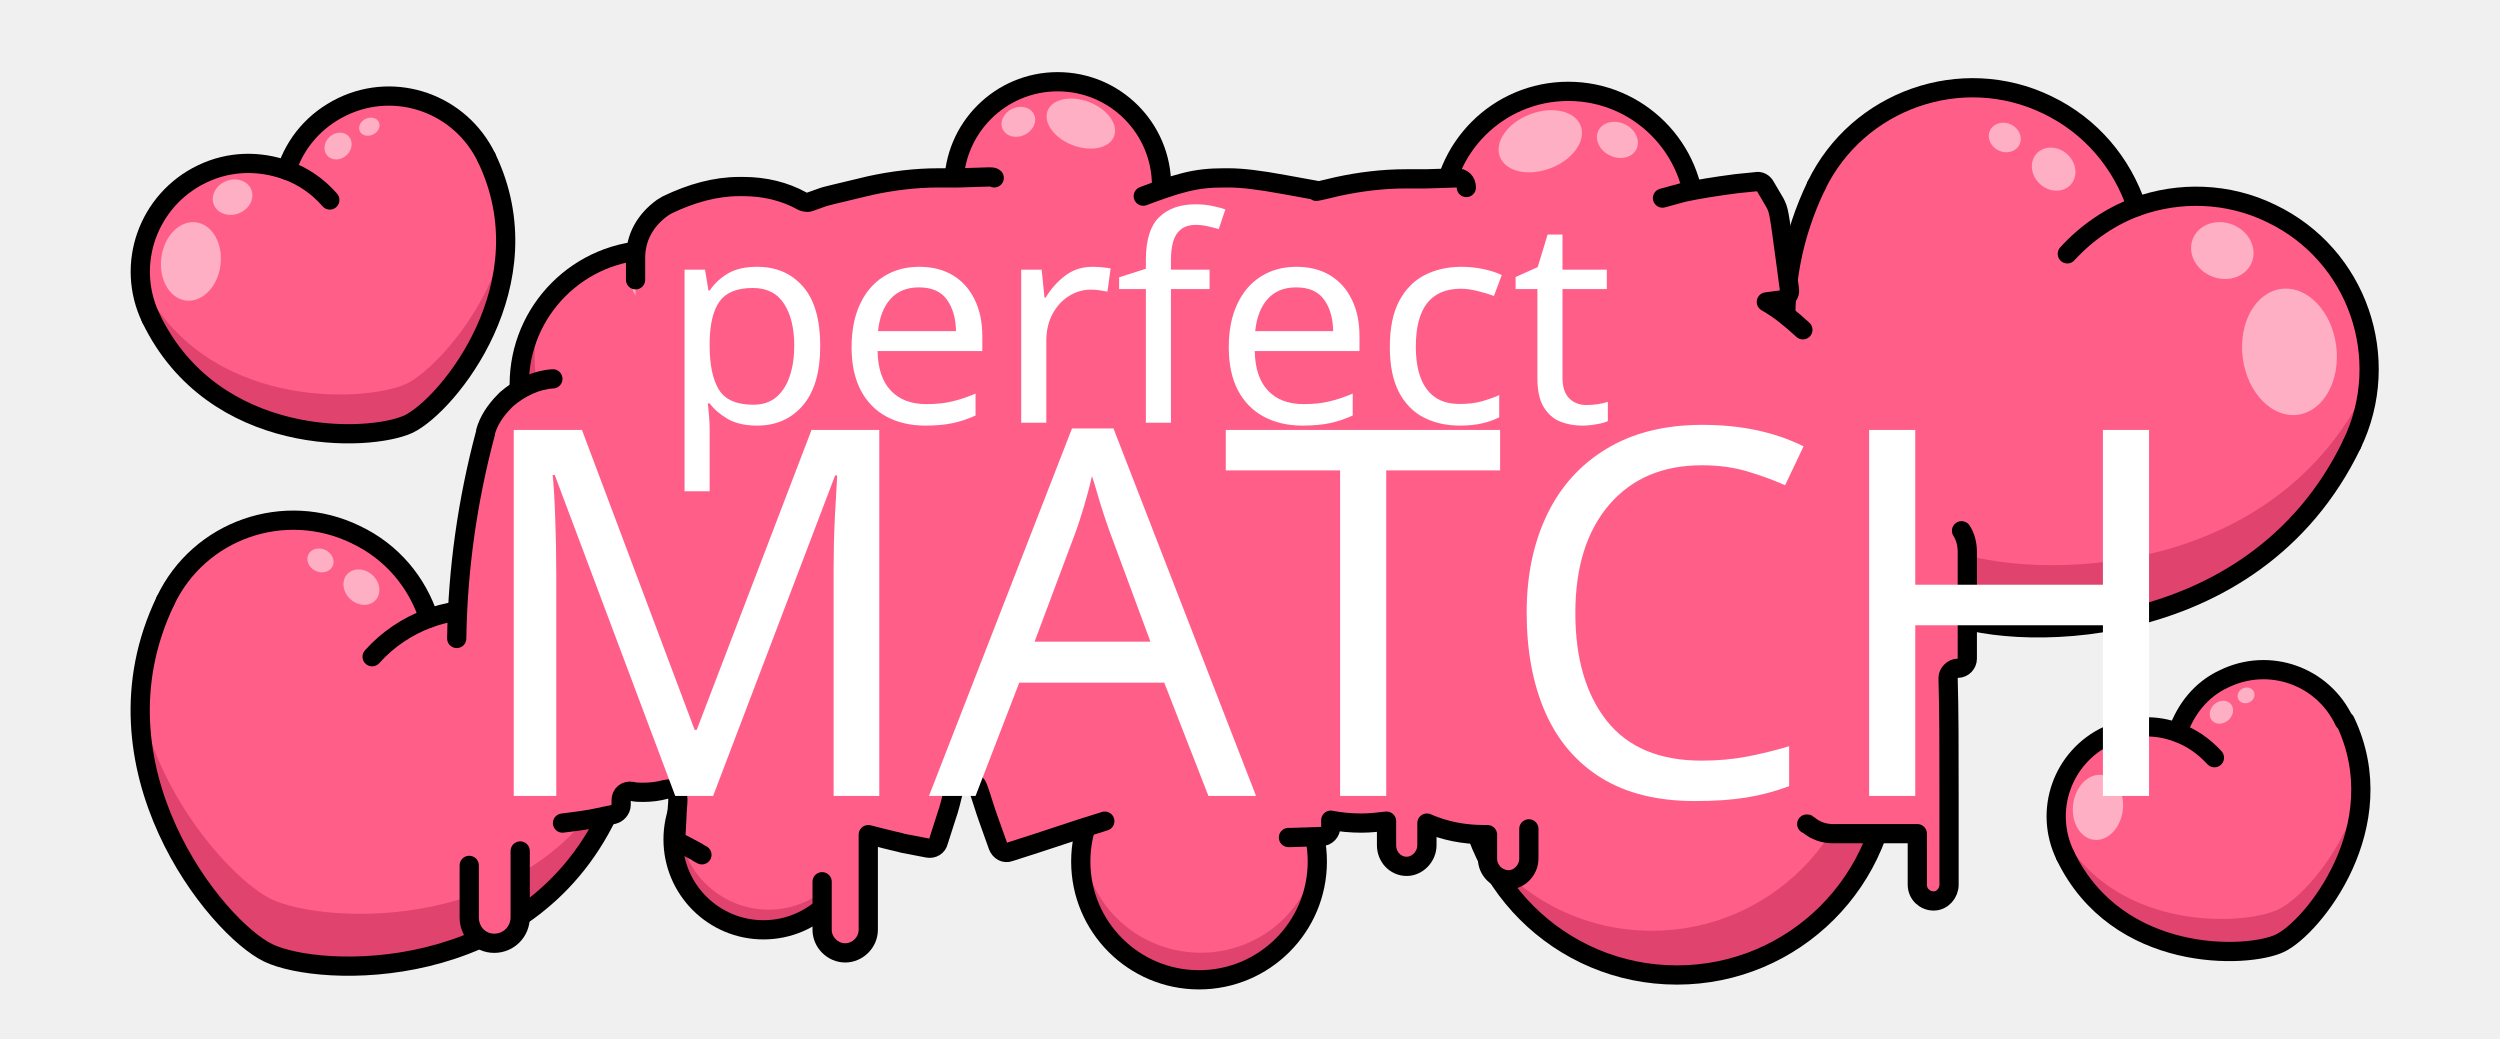
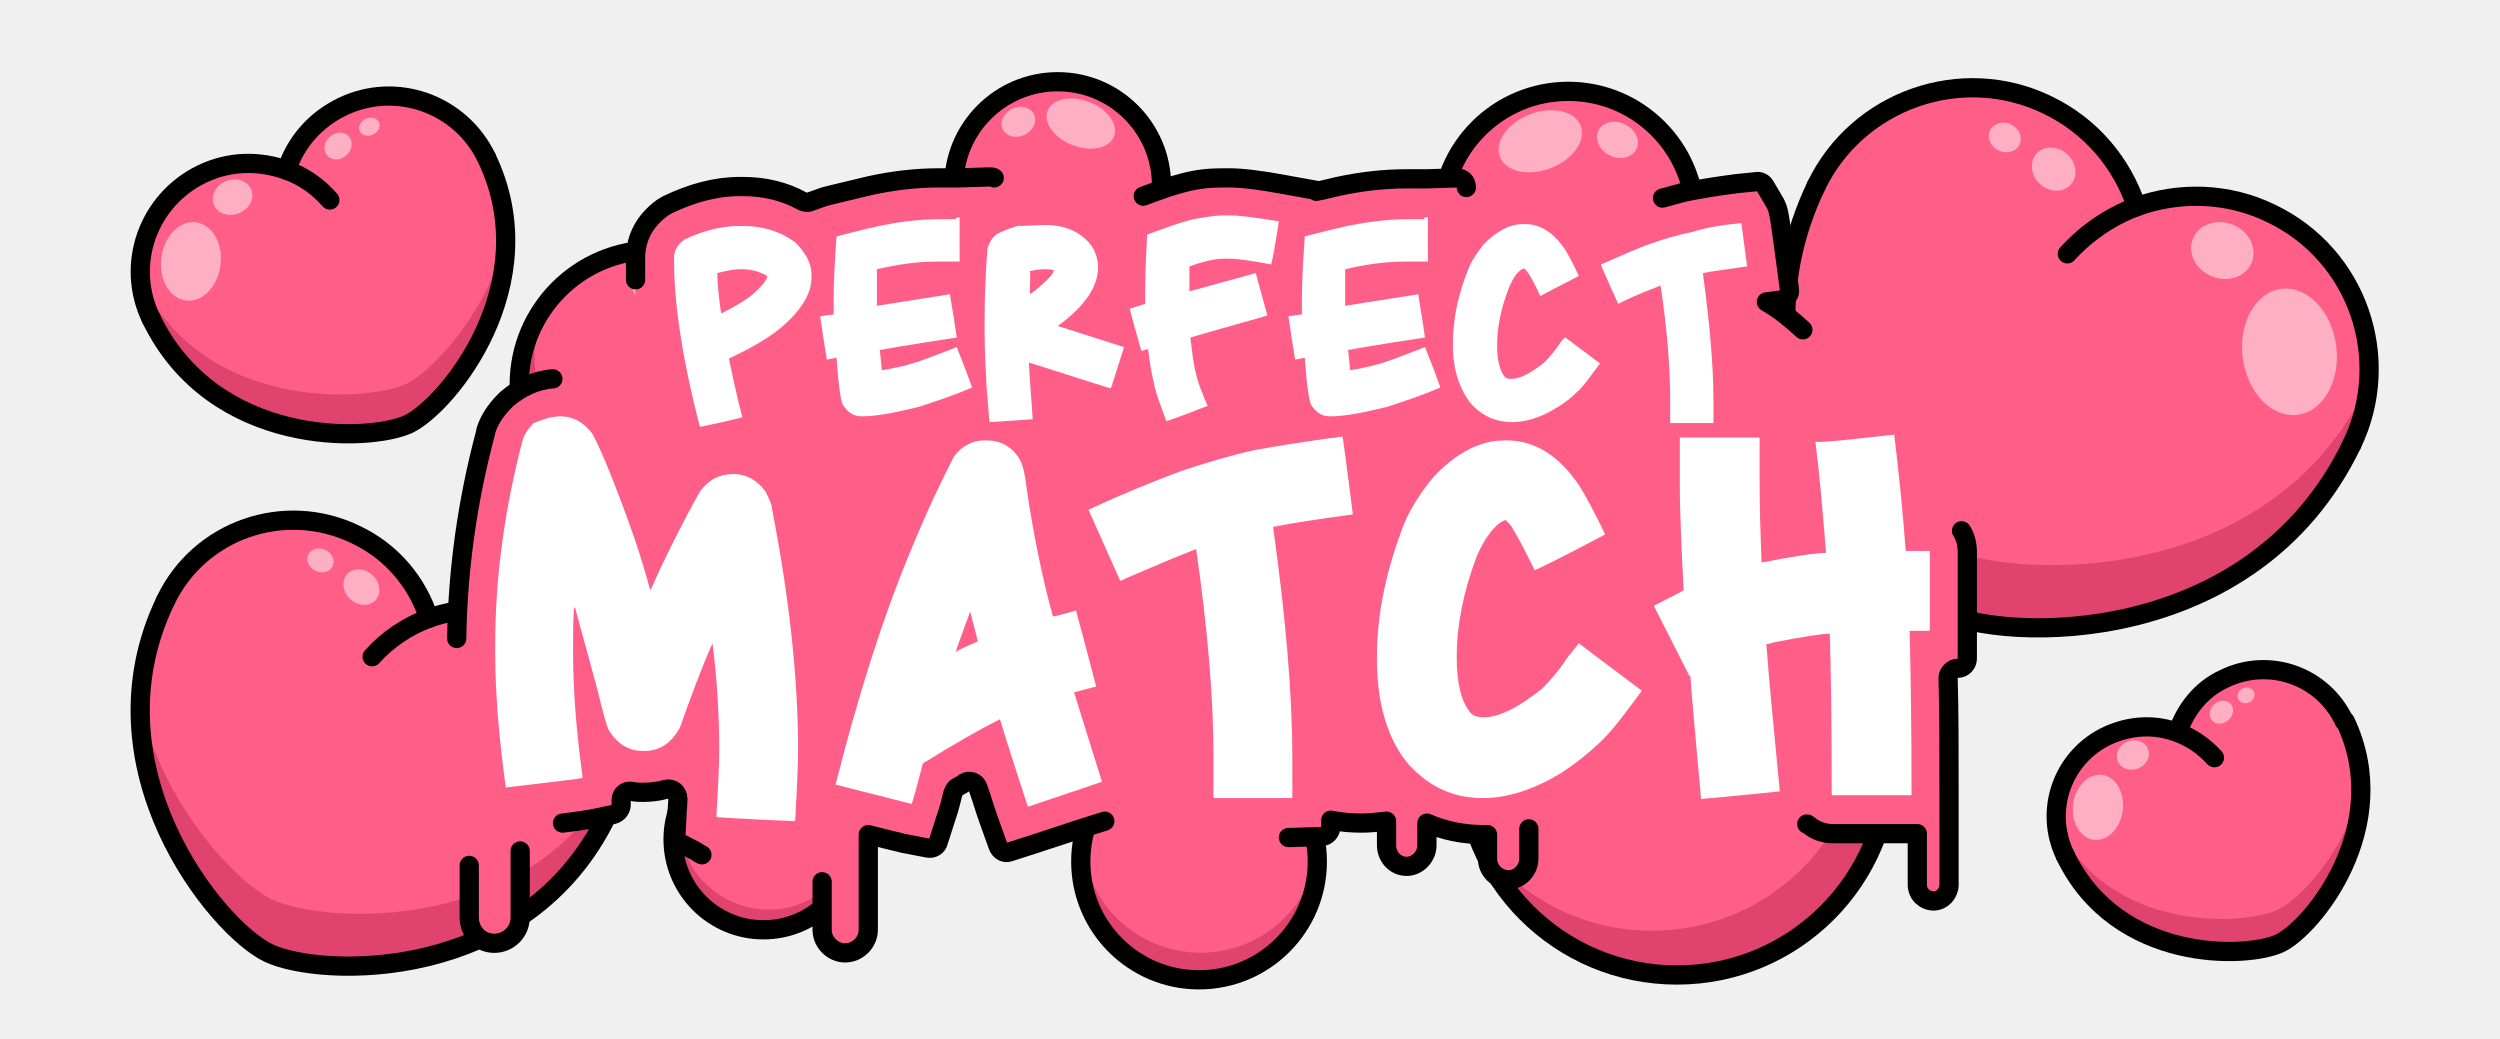
<svg xmlns="http://www.w3.org/2000/svg" version="1.1" x="0px" y="0px" viewBox="0 0 260 108" style="enable-background:new 0 0 260 108;" xml:space="preserve">
  <style type="text/css">
	.st0{fill:#E0446E;}
	.st1{fill:#FF5E89;}
	.st2{fill:none;stroke:#000000;stroke-width:2;stroke-miterlimit:10;}
	.st3{opacity:0.5;fill:#FFFFFF;}
	.st4{fill:none;stroke:#000000;stroke-width:2;stroke-linecap:round;stroke-linejoin:round;stroke-miterlimit:10;}
	.st5{fill:#FFFFFF;}
- 	.st6{font-family:'BabyPink';}
- 	.st7{font-size:53.313px;}
- 	.st8{font-size:29.695px;}
</style>
  <g id="Layer_1">
    <g id="Layer_2">
	</g>
    <g>
      <path class="st0" d="M54,40c0,7.7,6.3,14,14,14c5.9,0,10.9-3.6,12.9-8.7c0.7-1.6,1-3.4,1-5.3c0-7.7-6.3-14-14-14    c-4.7,0-8.8,2.3-11.3,5.8C55,34.1,54,36.9,54,40z" />
      <path class="st1" d="M55.6,37.1c0,7.7,6.3,14,14,14c4.7,0,8.8-2.3,11.3-5.8c0.7-1.6,1-3.4,1-5.3c0-7.7-6.3-14-14-14    c-4.7,0-8.8,2.3-11.3,5.8C56,33.4,55.6,35.2,55.6,37.1z" />
      <circle class="st2" cx="68" cy="40" r="14" />
      <ellipse transform="matrix(0.8002 -0.5998 0.5998 0.8002 -5.6705 51.9281)" class="st3" cx="75.1" cy="34.5" rx="3.2" ry="4.8" />
      <ellipse transform="matrix(0.1154 -0.9933 0.9933 0.1154 30.5693 93.8266)" class="st3" cx="68" cy="29.8" rx="1.9" ry="2.3" />
    </g>
    <g>
      <path class="st0" d="M70.4,89.7c1.3,5,6.4,8,11.4,6.7c3.8-1,6.4-4.2,6.9-7.9c0.2-1.2,0.1-2.4-0.2-3.6c-1.3-5-6.4-8-11.4-6.7    c-3,0.8-5.3,3-6.3,5.7C70,85.8,69.8,87.8,70.4,89.7z" />
      <path class="st1" d="M70.9,87.6c1.3,5,6.4,8,11.4,6.7c3-0.8,5.3-3,6.4-5.7c0.2-1.2,0.1-2.4-0.2-3.6c-1.3-5-6.4-8-11.4-6.7    c-3,0.8-5.3,3-6.3,5.7C70.5,85.2,70.6,86.4,70.9,87.6z" />
      <circle class="st2" cx="79.4" cy="87.3" r="9.4" />
      <ellipse transform="matrix(0.6203 -0.7843 0.7843 0.6203 -33.1952 96.5124)" class="st3" cx="83.1" cy="82.5" rx="2.1" ry="3.2" />
      <ellipse transform="matrix(0.9898 -0.1423 0.1423 0.9898 -10.6961 11.8751)" class="st3" cx="77.7" cy="80.7" rx="1.6" ry="1.3" />
    </g>
    <g>
      <path class="st0" d="M196.4,79.3c0,12.2-9.9,22.1-22.1,22.1c-9.2,0-17.2-5.7-20.4-13.8c-1-2.6-1.6-5.4-1.6-8.3    c0-12.2,9.9-22.1,22.1-22.1c7.4,0,13.9,3.6,17.9,9.2C194.9,70,196.4,74.5,196.4,79.3z" />
      <path class="st1" d="M193.9,74.7c0,12.2-9.9,22.1-22.1,22.1c-7.4,0-13.9-3.6-17.9-9.2c-1-2.6-1.6-5.4-1.6-8.3    c0-12.2,9.9-22.1,22.1-22.1c7.4,0,13.9,3.6,17.9,9.2C193.3,69,193.9,71.8,193.9,74.7z" />
      <circle class="st2" cx="174.4" cy="79.3" r="22.1" />
      <ellipse transform="matrix(0.5998 -0.8002 0.8002 0.5998 8.808 158.7717)" class="st3" cx="163.1" cy="70.6" rx="7.5" ry="5" />
      <ellipse transform="matrix(0.9933 -0.1154 0.1154 0.9933 -6.1179 20.54)" class="st3" cx="174.4" cy="63.1" rx="3.7" ry="3" />
    </g>
    <g>
      <path class="st0" d="M135.2,96.2c-3.6,5.8-11.2,7.5-17,3.9c-4.4-2.7-6.4-7.8-5.6-12.6c0.3-1.5,0.8-3,1.7-4.4    c3.6-5.8,11.2-7.5,17-3.9c3.5,2.2,5.5,5.8,5.7,9.7C137.2,91.3,136.6,93.9,135.2,96.2z" />
      <path class="st1" d="M135.3,93.3c-3.6,5.8-11.2,7.5-17,3.9c-3.5-2.2-5.5-5.8-5.7-9.7c0.3-1.5,0.8-3,1.7-4.4    c3.6-5.8,11.2-7.5,17-3.9c3.5,2.2,5.5,5.8,5.7,9.7C136.8,90.4,136.2,91.9,135.3,93.3z" />
      <circle class="st2" cx="124.7" cy="89.6" r="12.3" />
      <ellipse transform="matrix(0.9334 -0.3588 0.3588 0.9334 -21.3629 49.2454)" class="st3" cx="122" cy="82.2" rx="4.2" ry="2.8" />
      <ellipse transform="matrix(0.4305 -0.9026 0.9026 0.4305 -0.2365 163.622)" class="st3" cx="129.5" cy="82" rx="1.7" ry="2" />
    </g>
    <g>
      <path class="st0" d="M174.3,29.7c-3.9,6.2-12,8-18.1,4.1c-4.7-2.9-6.9-8.3-6-13.4c0.3-1.6,0.9-3.2,1.8-4.7c3.9-6.2,12-8,18.1-4.1    c3.7,2.3,5.9,6.2,6.1,10.3C176.4,24.5,175.8,27.3,174.3,29.7z" />
      <path class="st1" d="M174.4,26.6c-3.9,6.2-12,8-18.1,4.1c-3.7-2.3-5.9-6.3-6.1-10.3c0.3-1.6,0.9-3.2,1.8-4.7    c3.9-6.2,12-8,18.1-4.1c3.7,2.3,5.9,6.2,6.1,10.3C176,23.5,175.4,25.1,174.4,26.6z" />
      <circle class="st2" cx="163.1" cy="22.7" r="13.2" />
      <ellipse transform="matrix(0.9334 -0.3588 0.3588 0.9334 5.385 58.4513)" class="st3" cx="160.2" cy="14.7" rx="4.5" ry="3" />
      <ellipse transform="matrix(0.4305 -0.9026 0.9026 0.4305 82.7122 160.125)" class="st3" cx="168.2" cy="14.5" rx="1.8" ry="2.2" />
    </g>
    <g>
      <path class="st0" d="M100.9,25.1c3.2,5,9.8,6.6,14.8,3.4c3.8-2.4,5.6-6.8,4.9-11c-0.2-1.3-0.7-2.6-1.5-3.8    c-3.2-5-9.8-6.5-14.8-3.4c-3,1.9-4.8,5.1-5,8.4C99.2,20.8,99.7,23.1,100.9,25.1z" />
      <path class="st1" d="M100.8,22.5c3.2,5,9.8,6.5,14.8,3.4c3.1-1.9,4.8-5.1,5-8.4c-0.2-1.3-0.7-2.6-1.5-3.8c-3.2-5-9.8-6.5-14.8-3.4    c-3,1.9-4.8,5.1-5,8.4C99.5,20,100,21.3,100.8,22.5z" />
      <circle class="st2" cx="110" cy="19.3" r="10.8" />
      <ellipse transform="matrix(0.3588 -0.9334 0.9334 0.3588 60.1282 113.1743)" class="st3" cx="112.4" cy="12.8" rx="2.4" ry="3.7" />
      <ellipse transform="matrix(0.9026 -0.4305 0.4305 0.9026 4.858 46.7977)" class="st3" cx="105.9" cy="12.7" rx="1.8" ry="1.5" />
    </g>
    <g>
      <path class="st0" d="M244.6,46.2c-10.3,21.4-36.2,20.6-42.7,17.4c-5.1-2.5-16.5-15.6-16.1-31.3c0.1-4.2,1-8.6,3.2-13    c4.3-8.9,15.1-12.7,24-8.4c4.6,2.2,7.8,6.1,9.3,10.6c4.4-1.6,9.5-1.5,14,0.7c6.9,3.3,10.7,10.4,10.1,17.6    C246.2,41.9,245.6,44.1,244.6,46.2z" />
      <path class="st1" d="M246.2,40.1c-10.3,21.4-37.2,20.1-44,16.8c-4.5-2.2-13.8-12.1-16.5-24.6c0.1-4.2,1-8.6,3.2-13    c4.3-8.9,15.1-12.7,24-8.4c4.6,2.2,7.8,6.1,9.3,10.6c4.4-1.6,9.5-1.5,14,0.7c6.9,3.3,10.7,10.4,10.1,17.6    C246.3,39.9,246.2,40,246.2,40.1z" />
      <ellipse transform="matrix(0.9917 -0.1289 0.1289 0.9917 -2.7376 30.9857)" class="st3" cx="238.1" cy="36.6" rx="4.9" ry="6.6" />
      <ellipse transform="matrix(0.3704 -0.9289 0.9289 0.3704 121.277 231.0599)" class="st3" cx="231.1" cy="26.1" rx="2.9" ry="3.3" />
      <ellipse transform="matrix(0.6733 -0.7394 0.7394 0.6733 56.7487 163.6779)" class="st3" cx="213.6" cy="17.6" rx="2.1" ry="2.4" />
      <ellipse transform="matrix(0.4342 -0.9008 0.9008 0.4342 105.0849 195.9049)" class="st3" cx="208.5" cy="14.3" rx="1.5" ry="1.7" />
      <path class="st4" d="M188.9,19.3c4.3-8.9,15.1-12.7,24-8.4c4.6,2.2,7.8,6.1,9.3,10.6" />
      <path class="st4" d="M215,26.4c2-2.2,4.5-3.9,7.2-4.9c4.4-1.6,9.5-1.5,14,0.7c9,4.3,12.7,15.1,8.4,24" />
      <path class="st4" d="M244.6,46.2c-10.3,21.4-36.2,20.6-42.7,17.4c-6.5-3.1-23.1-23.3-13-44.3" />
    </g>
    <g>
      <path class="st0" d="M214.8,89c5.4,11.2,18.9,10.7,22.3,9.1c2.7-1.3,8.6-8.1,8.4-16.4c0-2.2-0.5-4.5-1.7-6.8    c-2.3-4.7-7.9-6.6-12.5-4.4c-2.4,1.2-4.1,3.2-4.8,5.5c-2.3-0.9-4.9-0.8-7.3,0.3c-3.6,1.7-5.6,5.5-5.3,9.2    C214,86.8,214.2,87.9,214.8,89z" />
      <path class="st1" d="M213.9,85.8c5.4,11.2,19.4,10.5,23,8.8c2.4-1.1,7.2-6.3,8.6-12.9c0-2.2-0.5-4.5-1.7-6.8    c-2.3-4.7-7.9-6.6-12.5-4.4c-2.4,1.2-4.1,3.2-4.8,5.5c-2.3-0.9-4.9-0.8-7.3,0.3c-3.6,1.7-5.6,5.5-5.3,9.2    C213.9,85.7,213.9,85.7,213.9,85.8z" />
      <ellipse transform="matrix(0.1289 -0.9917 0.9917 0.1289 106.7593 289.5277)" class="st3" cx="218.2" cy="84" rx="3.4" ry="2.6" />
      <ellipse transform="matrix(0.9289 -0.3704 0.3704 0.9289 -13.2863 87.7569)" class="st3" cx="221.8" cy="78.5" rx="1.7" ry="1.5" />
      <ellipse transform="matrix(0.7394 -0.6733 0.6733 0.7394 10.3324 174.8129)" class="st3" cx="231" cy="74.1" rx="1.3" ry="1.1" />
      <ellipse transform="matrix(0.9008 -0.4342 0.4342 0.9008 -8.2288 108.621)" class="st3" cx="233.6" cy="72.3" rx="0.9" ry="0.8" />
      <path class="st4" d="M226.5,76.1c0.8-2.3,2.4-4.4,4.8-5.5c4.7-2.3,10.3-0.3,12.5,4.4" />
      <path class="st4" d="M214.8,89c-2.3-4.7-0.3-10.3,4.4-12.5c2.4-1.1,5-1.2,7.3-0.3c1.4,0.5,2.7,1.4,3.8,2.6" />
      <path class="st4" d="M214.8,89c5.4,11.2,18.9,10.7,22.3,9.1s12-12.2,6.8-23.1" />
    </g>
    <g>
      <path class="st0" d="M63.2,84.7c-8.5,17.7-29.9,17-35.3,14.4c-4.2-2-13.6-12.9-13.3-25.8c0.1-3.5,0.9-7.1,2.6-10.7    C20.7,55.1,29.6,52,37,55.6c3.8,1.8,6.4,5,7.6,8.7c3.6-1.3,7.8-1.3,11.6,0.5c5.7,2.7,8.8,8.6,8.4,14.5C64.4,81.2,64,83,63.2,84.7z    " />
      <path class="st1" d="M64.5,79.6c-8.5,17.7-30.7,16.6-36.3,13.9c-3.7-1.8-11.4-10-13.6-20.3c0.1-3.5,0.9-7.1,2.6-10.7    C20.7,55.1,29.6,52,37,55.6c3.8,1.8,6.4,5,7.6,8.7c3.6-1.3,7.8-1.3,11.6,0.5c5.7,2.7,8.8,8.6,8.4,14.5    C64.6,79.5,64.5,79.6,64.5,79.6z" />
      <ellipse transform="matrix(0.9917 -0.1289 0.1289 0.9917 -9.4152 8.086)" class="st3" cx="57.8" cy="76.8" rx="4" ry="5.4" />
      <ellipse transform="matrix(0.3704 -0.9289 0.9289 0.3704 -30.4797 91.1562)" class="st3" cx="52" cy="68.1" rx="2.4" ry="2.7" />
      <ellipse transform="matrix(0.6733 -0.7394 0.7394 0.6733 -32.9055 47.7255)" class="st3" cx="37.6" cy="61.1" rx="1.7" ry="2" />
      <ellipse transform="matrix(0.4342 -0.9008 0.9008 0.4342 -33.6914 63.0563)" class="st3" cx="33.4" cy="58.3" rx="1.2" ry="1.4" />
      <path class="st4" d="M17.2,62.5C20.7,55.1,29.6,52,37,55.6c3.8,1.8,6.4,5,7.6,8.7" />
      <path class="st4" d="M38.7,68.3c1.6-1.8,3.7-3.2,5.9-4c3.6-1.3,7.8-1.3,11.6,0.5c7.4,3.6,10.5,12.4,6.9,19.8" />
      <path class="st4" d="M63.2,84.7c-8.5,17.7-29.9,17-35.3,14.4c-5.4-2.6-19-19.3-10.7-36.6" />
    </g>
    <g>
      <path class="st0" d="M15.7,33.1C22.2,46.6,38.4,46,42.5,44.1c3.2-1.5,10.3-9.8,10.1-19.6c-0.1-2.6-0.7-5.4-2-8.1    c-2.7-5.6-9.4-8-15-5.3c-2.9,1.4-4.9,3.8-5.8,6.6c-2.8-1-5.9-1-8.8,0.4c-4.3,2.1-6.7,6.5-6.3,11C14.8,30.5,15.1,31.8,15.7,33.1z" />
      <path class="st1" d="M14.7,29.3C21.2,42.7,38,41.9,42.3,39.9c2.8-1.4,8.6-7.6,10.3-15.4c-0.1-2.6-0.7-5.4-2-8.1    c-2.7-5.6-9.4-8-15-5.3c-2.9,1.4-4.9,3.8-5.8,6.6c-2.8-1-5.9-1-8.8,0.4c-4.3,2.1-6.7,6.5-6.3,11C14.7,29.2,14.7,29.3,14.7,29.3z" />
      <ellipse transform="matrix(0.1289 -0.9917 0.9917 0.1289 -9.6715 43.318)" class="st3" cx="19.8" cy="27.2" rx="4.1" ry="3.1" />
      <ellipse transform="matrix(0.9289 -0.3704 0.3704 0.9289 -5.8847 10.4256)" class="st3" cx="24.2" cy="20.5" rx="2.1" ry="1.8" />
      <ellipse transform="matrix(0.7394 -0.6733 0.6733 0.7394 -1.1011 27.6515)" class="st3" cx="35.2" cy="15.2" rx="1.5" ry="1.3" />
      <ellipse transform="matrix(0.9008 -0.4342 0.4342 0.9008 -1.9115 17.9592)" class="st3" cx="38.4" cy="13.2" rx="1.1" ry="0.9" />
      <path class="st4" d="M29.8,17.7c0.9-2.8,2.9-5.2,5.8-6.6c5.6-2.7,12.3-0.3,15,5.3" />
      <path class="st4" d="M15.7,33.1c-2.7-5.6-0.3-12.3,5.3-15c2.9-1.4,6-1.4,8.8-0.4c1.7,0.6,3.3,1.7,4.5,3.1" />
      <path class="st4" d="M15.7,33.1C22.2,46.6,38.4,46,42.5,44.1c4.1-2,14.4-14.6,8.1-27.7" />
    </g>
    <g>
      <g>
        <path class="st1" d="M204.7,57.4v11.1c0,0.5-0.4,1-1,1c-0.5,0-1,0.5-1,1c0.1,3.3,0.1,7.4,0.1,12.2v1.8c0,0,0,0.1,0,0.1V92     c0,0.9-0.7,1.7-1.7,1.7c-0.9,0-1.7-0.7-1.7-1.7v-5.3l-0.7,0h-8.1c-1,0-1.8-0.3-2.5-0.9c-0.3-0.2-0.7-0.3-1-0.1     c-1.1,0.6-2.5,0.7-3.7,0.8c-1.4,0.1-3.4,0.3-6.2,0.6l-3.3,0.3c0,0-0.1,0-0.2,0V93c0,1.2-1,2.2-2.2,2.2c-1.2,0-2.1-1-2.1-2.2V79.6     c-1.8,1.7-3.4,3-4.9,3.9c-1.9,1.2-3.8,2-5.7,2.6v3.2c0,1.2-1,2.2-2.1,2.2c-1.2,0-2.2-1-2.2-2.2v-2.5c-0.1,0-0.2,0-0.4,0     c-2.1,0-4.1-0.4-5.9-1.2v2.3c0,1.2-1,2.1-2.1,2.1c-1.2,0-2.1-1-2.1-2.1v-2.5c-0.8,0.1-1.7,0.2-2.6,0.2c-1.1,0-2.2-0.1-3.2-0.3V86     c0,0.5-0.4,1-1,1l-3.1,0.1h-11.1c-0.1,0-0.1,0-0.2,0v1.8c0,1.5-1.2,2.7-2.7,2.7s-2.7-1.2-2.7-2.7v-4.5l-1.6,0.7     c-0.4,0.2-1.1,0.4-8,2.7l-2.8,0.9c-0.5,0.2-1.1-0.1-1.2-0.6l-1-2.8c-0.4-1.1-0.8-2.2-1.1-3.3c-0.2-0.6-0.9-0.9-1.4-0.5     c-0.3,0.2-0.6,0.3-0.9,0.5c-0.2,0.1-0.4,0.4-0.5,0.6c-0.4,1.7-0.6,2.2-0.7,2.5l-0.8,2.5c-0.1,0.5-0.6,0.8-1.1,0.6l-2.6-0.5     c-0.3-0.1-0.9-0.2-3.6-0.9v10c0,1.3-1.1,2.4-2.4,2.4c-1.3,0-2.4-1.1-2.4-2.4v-8.3l-1.6,1c-0.2,0.1-0.3,0.1-0.5,0.1l-1,0     c-6.6-0.3-7.6-0.4-7.7-0.4c-1,0-1.8-0.4-2.1-0.6l-1.7-0.9c-0.3-0.2-0.5-0.5-0.5-0.9l0.1-1.9c0-0.7,0.1-1.3,0.1-1.8     c0-0.7-0.6-1.2-1.3-1c-0.7,0.2-1.5,0.3-2.3,0.3c-0.4,0-0.8,0-1.2-0.1c-0.6-0.1-1.1,0.4-1.1,0.9v0.5c0,0.5-0.3,0.9-0.8,1l-2.4,0.5     c-0.3,0.1-0.6,0.1-7.3,0.9v9.3c0,1.5-1.2,2.7-2.7,2.7c-1.5,0-2.6-1.2-2.6-2.7V84l-0.2-1.2c-0.8-5.3-1.2-10.2-1.2-14.5v-0.8     c0-7.5,1-15.1,3-22.5l0-0.1c0.3-1.1,1-2.2,2-3.2l0.2-0.2c1.4-1.2,3-2,4.8-2.1c1.9-3.2,5.1-5.5,8.8-6.4C66.2,31,66,29,66,27.2     v-0.4c0-2.1,1-3.9,2.9-5.2l0.5-0.3c2.5-1.2,5-1.8,7.5-1.8h0.4c2.2,0,4.3,0.5,6.1,1.5c0.2,0.1,0.5,0.2,0.8,0.1l1.4-0.5     c0.3-0.1,0.7-0.2,4.9-1.2c2.3-0.5,4.7-0.8,7.1-0.8h1.8c0.1,0,0.2,0,0.3,0l3.2-0.1c0.6,0,1,0.4,1,1v0.9c0.3-0.1,0.6-0.2,1-0.3     c1.4-0.4,2.6-0.5,3.9-0.5h0.1c3.2,0,5.4,1.1,6.8,2.4l0-0.1l2.3-0.9c2-0.8,3.8-1.4,5.3-1.8c1.5-0.4,2.9-0.5,4.2-0.5h0.5     c1.3,0,3.1,0.2,5.8,0.7l3.3,0.6v0.1c0.6-0.1,1.3-0.3,2.2-0.5c2.4-0.5,4.7-0.8,7.1-0.8h1.8c0.1,0,0.2,0,0.3,0l3.2-0.1     c0.6,0,1,0.4,1,1v0.4c0,0.8,0.8,1.2,1.5,0.8c1.7-1,3.3-1.3,4.5-1.3h0.1c1.9,0,4.5,0.6,6.7,3.3c0.3,0.3,0.8,0.5,1.2,0.3     c1.5-0.6,2.8-1.1,3.9-1.6c1.5-0.5,3.1-1,4.8-1.3c1.4-0.3,3.2-0.6,5.5-0.9l2-0.2c0.4-0.1,0.8,0.1,1,0.5l1,1.7     c0.5,0.8,0.5,0.8,1.1,6l0.4,3c0.1,0.5-0.3,1-0.8,1.1l-1.5,0.2c3.9,2.2,6.9,5.9,8.1,10.3c1.2-0.1,2.7-0.3,4.7-0.5l3-0.3     c0.5-0.1,1,0.3,1.1,0.9l0.4,3c0.3,2.7,0.6,5.5,0.9,8.1c0,0.3,0.2,0.7,0.5,0.8C203.7,54.4,204.7,55.8,204.7,57.4z" />
      </g>
    </g>
    <g>
      <g>
        <path class="st4" d="M58.5,85.6c2.5-0.3,2.7-0.4,2.9-0.4l2.4-0.5c0.4-0.1,0.8-0.5,0.8-1v-0.5c0-0.6,0.5-1,1.1-0.9     c0.4,0.1,0.8,0.1,1.2,0.1c0.8,0,1.6-0.1,2.3-0.3c0.7-0.2,1.3,0.3,1.3,1c0,0.6-0.1,1.2-0.1,1.8l-0.1,1.9c0,0.4,0.2,0.7,0.5,0.9     l1.7,0.9c0.1,0.1,0.3,0.2,0.5,0.3" />
        <path class="st4" d="M159,86.2v3.1c0,1.2-1,2.2-2.1,2.2c-1.2,0-2.2-1-2.2-2.2v-2.5c-0.1,0-0.2,0-0.4,0c-2.1,0-4.1-0.4-5.9-1.2     v2.3c0,1.2-1,2.2-2.1,2.2c-1.2,0-2.1-1-2.1-2.2v-2.5c-0.9,0.1-1.7,0.2-2.6,0.2c-1.1,0-2.2-0.1-3.2-0.3v0.7c0,0.5-0.4,1-1,1     l-3.1,0.1h-0.3" />
        <path class="st4" d="M172.9,20.6c0.7-0.2,1.5-0.4,2.2-0.6c1.4-0.3,3.2-0.6,5.5-0.9l2-0.2c0.4-0.1,0.8,0.1,1,0.5l1,1.7     c0.4,0.8,0.4,0.8,1.1,6l0.4,3c0.1,0.5-0.3,1-0.9,1.1l-1.5,0.2c1.4,0.8,2.6,1.8,3.8,2.9" />
        <path class="st4" d="M66.1,29.1c0-0.7,0-1.3,0-1.9v-0.4c0-2.1,1-3.9,2.8-5.2l0.5-0.3c2.5-1.2,5-1.9,7.5-1.9h0.4     c2.2,0,4.3,0.5,6.1,1.5c0.2,0.1,0.5,0.2,0.8,0.1l1.4-0.5c0.3-0.1,0.7-0.2,4.9-1.2c2.3-0.5,4.7-0.8,7.1-0.8h1.8c0.1,0,0.2,0,0.3,0     l3.2-0.1c0.2,0,0.4,0,0.5,0.1" />
        <path class="st4" d="M47.5,66.4c0.1-7.1,1.1-14.3,3-21.4l0-0.1c0.3-1.1,1-2.2,2-3.2l0.2-0.2c1.4-1.2,3.1-2,4.8-2.1c0,0,0,0,0,0" />
        <path class="st4" d="M118.9,20.4c1.6-0.6,3-1.1,4.2-1.4c1.5-0.4,2.8-0.5,4.2-0.5h0.5c1.3,0,3.1,0.2,5.8,0.7l3.3,0.6v0.1     c0.6-0.1,1.3-0.3,2.2-0.5c2.3-0.5,4.7-0.8,7.1-0.8h1.8c0.1,0,0.2,0,0.3,0l3.2-0.1c0.6,0,1,0.4,1,1v0" />
        <path class="st4" d="M204,55.2c0.4,0.6,0.6,1.4,0.6,2.2v11.1c0,0.5-0.4,1-1,1c-0.5,0-1,0.5-1,1c0.1,3.3,0.1,7.4,0.1,12.2v1.8     c0,0,0,0.1,0,0.1V92c0,0.9-0.7,1.7-1.6,1.7c-0.9,0-1.7-0.7-1.7-1.7v-5.3l-0.7,0h-8.1c-0.9,0-1.8-0.3-2.5-0.9     c-0.1-0.1-0.1-0.1-0.2-0.1" />
        <path class="st4" d="M85.5,91.7v5c0,1.3,1.1,2.4,2.4,2.4c1.3,0,2.4-1.1,2.4-2.4v-9.9c2.7,0.7,3.3,0.8,3.6,0.9l2.6,0.5     c0.5,0.1,1-0.2,1.1-0.7l0.8-2.5c0.1-0.3,0.3-0.8,0.7-2.5c0.1-0.2,0.2-0.5,0.4-0.6c0.3-0.2,0.6-0.3,0.8-0.5     c0.5-0.3,1.2-0.1,1.4,0.5c0.4,1.1,0.7,2.2,1.1,3.3l1,2.8c0.2,0.5,0.7,0.8,1.2,0.6l2.8-0.9c4.2-1.4,6.1-2,7.1-2.3" />
        <path class="st4" d="M54.1,88.5v6.9c0,1.5-1.2,2.7-2.7,2.7s-2.6-1.2-2.6-2.7V90" />
      </g>
    </g>
-     <text transform="matrix(1 0 0 1 48.2578 82.7779)" class="st5 st6 st7">MATCH</text>
-     <text transform="matrix(1 0 0 1 68.6631 43.9661)" class="st5 st6 st8">perfect</text>
+     <g>
+       <path class="st5" d="M58.3,43.3c1.3,0,2.4,0.6,3.3,1.8c0.9,1.7,1.8,3.9,2.9,6.8c1.1,2.9,2.2,6,3.1,9.4h0.1    c1.4-3.2,3.1-6.6,5.1-10.2c0.9-1.2,2-1.8,3.5-1.8c1.3,0,2.4,0.6,3.3,1.8c0.4,0.8,0.7,1.4,0.7,1.9c1.8,9.2,2.7,17.6,2.7,25    c0,1.3-0.1,3.8-0.3,7.3l-0.1,0.1c-5-0.2-7.6-0.4-7.9-0.4c0,0-0.1,0-0.2-0.1c0.2-3.2,0.3-5.6,0.3-7c0-3.3-0.2-7-0.7-11h0    c-1.2,2.7-2.3,5.7-3.4,8.8c-0.9,1.6-2.1,2.4-3.7,2.4h-0.1c-1.5,0-2.7-0.7-3.6-2.2c-0.2-0.4-0.6-1.8-1.2-4.3    c-0.8-3-1.6-5.8-2.3-8.4h-0.1c-0.1,1.2-0.1,2.6-0.1,4v0.8c0,3.5,0.3,7.8,1,12.9v0c-0.3,0.1-3,0.4-8,1c-0.7-5.1-1.1-9.8-1.1-14    v-0.8c0-7.2,1-14.3,2.9-21.5c0.2-0.5,0.5-1,1.1-1.6C56.3,43.7,57.2,43.3,58.3,43.3z" />
+       <path class="st5" d="M102.4,45.8h0.2c1.4,0,2.6,0.6,3.4,1.9c0.3,0.4,0.6,1.5,0.8,3.3c0.7,4.7,1.6,9.1,2.7,13.1    c0.2,0,1-0.2,2.4-0.6c0.1,0.3,0.8,2.9,2.1,7.9l-2.3,0.6c0.7,2.3,1.7,5.4,2.9,9.3c-0.3,0.1-2.9,1-7.7,2.6c-1.1-3.4-2.1-6.4-2.9-9.1    c-2.2,1.1-4.8,2.6-7.7,4.4c-0.3,0.1-0.4,0.3-0.4,0.5c-0.6,2.2-0.9,3.5-1.1,3.9c-0.5-0.1-3.1-0.8-7.9-2v0c2.4-9.5,5-17.6,7.8-24.3    c1.6-3.9,3.1-7.1,4.5-9.8C100,46.4,101.1,45.8,102.4,45.8z M100.9,63.6c-1,2.7-1.5,4.1-1.5,4.2c0.3-0.2,1.1-0.6,2.3-1.1    L100.9,63.6L100.9,63.6z" />
+       <path class="st5" d="M139.6,45.4c0.1,0.1,0.4,2.8,1.1,8.1c-3.7,0.5-6.4,0.9-8.3,1.3c1.3,9.3,2,17.3,2,23.9v4.2    c0,0.1,0,0.1-0.1,0.1h-8c0,0-0.1,0-0.1-0.1v-4.2c0-6.1-0.6-13.3-1.8-21.6h0c-1.8,0.7-4.2,1.7-7.2,3c-0.4,0.2-0.6,0.3-0.7,0.3    c-2.1-4.7-3.2-7.2-3.3-7.4c3.7-1.7,6.9-3,9.6-4c2.4-0.8,5-1.6,7.7-2.2C132.7,46.4,135.8,45.9,139.6,45.4z" />
+       <path class="st5" d="M156.5,45.8h0.2c2.9,0,5.5,1.6,7.6,4.8c0.5,0.8,1.4,2.4,2.6,4.9v0.1c-4.5,2.4-7,3.6-7.3,3.7    c-1.3-2.7-2.2-4.3-2.6-4.8l-0.4-0.4h-0.1c-1,0.4-2,1.7-2.9,3.7c-1.4,3.7-2.1,7.2-2.1,10.5v0.1c0,2.7,0.5,4.7,1.5,5.8    c0.3,0.3,0.8,0.4,1.3,0.4c1.6,0,3.6-1,6.1-3c1-1,1.9-2.1,2.6-3.2c0.8-1,1.2-1.5,1.2-1.5c4.2,3.2,6.4,4.8,6.5,4.9v0.1    c-1.6,2.2-2.9,3.9-3.9,4.9c-1.6,1.6-3.1,2.7-4.3,3.5c-2.9,1.8-5.7,2.7-8.3,2.7c-3.1,0-5.6-1.2-7.7-3.5c-2.2-2.6-3.3-6.3-3.3-11    v-0.2c0-4.5,1-9.2,2.9-14c0.6-1.4,1.6-3,2.9-4.6C151.5,47,154,45.8,156.5,45.8z" />
+       <path class="st5" d="M197,45.2c0.5,4.1,0.9,8.2,1.2,12.1h2.4c0.1,0,0.1,0,0.1,0.1v8.1c0,0,0,0.1-0.1,0.1h-2    c0.1,3.8,0.2,9.5,0.2,17.1l-0.1,0h-8.1c0,0-0.1,0-0.1-0.1c0-7.7-0.1-13.2-0.2-16.7c-0.7,0-2.7,0.3-5.8,0.9c0,0-0.3,0.1-0.8,0.2    c0.3,4,0.8,9.1,1.4,15.3c0,0-2.7,0.3-8.2,0.8V83c-0.6-6.8-1-11-1.1-12.7l-0.1,0l-3.7-7.3c0.2-0.1,1.2-0.6,3.1-1.6    c-0.2-4-0.4-7.7-0.4-11.1v-4.7c0-0.1,0-0.1,0.1-0.1h8.1c0,0,0.1,0,0.1,0.1v4.6c0,2.8,0.1,5.6,0.2,8.3c3.6-0.7,5.8-1,6.7-1v-0.1    c-0.3-3.7-0.6-7.5-1.1-11.5C188.9,46.1,191.6,45.8,197,45.2z" />
+     </g>
+     <g>
+       <path class="st5" d="M76.9,23.5h0.4c2.1,0,3.9,0.6,5.4,1.7c1.1,1.1,1.7,2.2,1.7,3.4v0.2c0,1.8-1.1,3.5-3.2,5.3    c-1.1,0.9-2.3,1.6-3.4,2.2c-0.8,0.4-1.4,0.7-2,1c0.4,1.8,0.8,3.8,1.4,6.1c0,0-1.5,0.4-4.4,1c0,0-0.4-1.4-1-4.1    c-1.1-5-1.7-9.4-1.7-13.2v-0.3c0-0.8,0.4-1.4,1.1-1.9C73.1,24,75,23.5,76.9,23.5z M74.6,28.4c0,0.8,0.1,2.2,0.4,4.2    c1.2-0.6,2.3-1.2,3.3-2c0.9-0.8,1.4-1.4,1.5-1.8c-0.1-0.2-0.3-0.3-0.4-0.3C78.8,28.2,78,28,77.2,28h-0.2    C76.2,28,75.4,28.2,74.6,28.4z" />
+       <path class="st5" d="M99.8,22.6C99.8,22.6,99.8,22.6,99.8,22.6c0,0.3,0,0.6,0,0.8v3.8c0,0,0,0,0,0h-2.2c-2.2,0-4.3,0.3-6.4,0.8    l0,0c0,1,0,1.7,0,2.3v1.5l7.6-1.2c0,0.2,0.3,1.7,0.7,4.5h0c-5.3,0.8-8,1.3-8,1.3c0.1,1.1,0.2,1.8,0.2,2.1c1.3-0.2,2.7-0.5,4.1-1    c0.9-0.3,2.1-0.8,3.7-1.4c1,2.5,1.5,3.9,1.6,4.2c-2.1,0.9-4,1.5-5.5,2c-2.4,0.6-4.4,1-6,1c-0.7,0-1.3-0.3-1.8-1    c-0.2-0.2-0.3-0.6-0.4-1.2c-0.2-1.2-0.3-2.5-0.4-3.9h0l-1,0.2c0-0.1-0.3-1.6-0.7-4.5c0,0,0.5-0.1,1.4-0.2v0c0-1,0-1.6,0-1.7    c0-1.6,0.1-3.7,0.3-6.4c0.3-0.1,1.8-0.5,4.4-1.1c2-0.4,4.1-0.7,6.2-0.7h1.8C99.4,22.6,99.6,22.6,99.8,22.6z" />
+       <path class="st5" d="M108.6,23.4h0.1c2.1,0,3.6,0.7,4.7,2c0.5,0.7,0.8,1.5,0.8,2.4c0,2-1.4,4.1-4.2,6.1v0l6.9,2.2    c-0.9,2.8-1.3,4.2-1.4,4.3l-8.5-2.7v0c0.1,2.1,0.3,4.1,0.4,5.9l0,0l-4.5,0.3c0,0-0.1-1.2-0.3-3.7c-0.1-1.9-0.2-3.8-0.2-5.6v-1.4    c0-2.4,0.1-4.9,0.3-7.4c0.2-0.6,0.5-1.1,0.8-1.3c0.3-0.3,1.1-0.6,2.3-1C106.9,23.5,107.8,23.4,108.6,23.4z M107.1,30.6    c0.5-0.3,1.2-0.9,2-1.7c0.4-0.4,0.5-0.7,0.5-0.8c-0.3-0.1-0.6-0.1-0.9-0.1h-0.1c-0.5,0-1,0.1-1.5,0.2    C107.2,28.6,107.1,29.4,107.1,30.6z" />
+       <path class="st5" d="M127.3,22.4h0.5c1,0,2.7,0.2,5.1,0.6c0,0,0.1,0,0.1,0c-0.4,2.7-0.7,4.2-0.8,4.5c-2.1-0.4-3.6-0.6-4.4-0.6    h-0.4c-1.1,0-2.3,0.3-3.7,0.8c0,0.8,0,1.6,0,2.4v0.2l6.9-1.9h0l1.2,4.4c-0.5,0.2-3.2,0.9-8,2.3c0.2,1.6,0.3,2.8,0.6,3.8    c0.1,0.5,0.3,1.2,0.7,2.1c0,0.1,0.2,0.5,0.5,1.2c-2.8,1.1-4.2,1.6-4.3,1.6c-0.6-1.6-1-2.7-1.2-3.5c-0.2-0.9-0.5-2.2-0.7-4    c-0.4,0.1-0.6,0.2-0.7,0.2c-0.8-2.8-1.2-4.3-1.2-4.4l1.6-0.5c0-0.1,0-0.2,0-0.3c0-0.6,0-1,0-1.3c0-1.7,0.1-3.5,0.2-5.6    c1.9-0.7,3.5-1.3,4.8-1.6C125.3,22.6,126.3,22.4,127.3,22.4z" />
+       <path class="st5" d="M148.5,22.6C148.5,22.6,148.5,22.6,148.5,22.6c0,0.3,0,0.6,0,0.8v3.8c0,0,0,0,0,0h-2.2    c-2.2,0-4.3,0.3-6.4,0.8l0,0c0,1,0,1.7,0,2.3v1.5l7.6-1.2c0,0.2,0.3,1.7,0.7,4.5h0c-5.3,0.8-8,1.3-8,1.3c0.1,1.1,0.2,1.8,0.2,2.1    c1.3-0.2,2.7-0.5,4.1-1c0.9-0.3,2.1-0.8,3.7-1.4c1,2.5,1.5,3.9,1.6,4.2c-2.1,0.9-4,1.5-5.5,2c-2.4,0.6-4.4,1-6,1    c-0.7,0-1.3-0.3-1.8-1c-0.2-0.2-0.3-0.6-0.4-1.2c-0.2-1.2-0.3-2.5-0.4-3.9h0l-1,0.2c0-0.1-0.3-1.6-0.7-4.5c0,0,0.5-0.1,1.4-0.2v0    c0-1,0-1.6,0-1.7c0-1.6,0.1-3.7,0.3-6.4c0.3-0.1,1.8-0.5,4.4-1.1c2-0.4,4.1-0.7,6.2-0.7h1.8C148.1,22.6,148.2,22.6,148.5,22.6z" />
+       <path class="st5" d="M158.5,23.3h0.1c1.6,0,3,0.9,4.2,2.7c0.3,0.5,0.8,1.4,1.4,2.7v0c-2.5,1.3-3.9,2-4,2.1    c-0.7-1.5-1.2-2.4-1.5-2.7l-0.2-0.2h0c-0.6,0.2-1.1,0.9-1.6,2.1c-0.8,2.1-1.2,4-1.2,5.9v0.1c0,1.5,0.3,2.6,0.8,3.2    c0.2,0.2,0.4,0.2,0.7,0.2c0.9,0,2-0.6,3.4-1.7c0.6-0.6,1-1.1,1.5-1.8c0.4-0.6,0.6-0.8,0.7-0.8c2.4,1.8,3.6,2.7,3.6,2.7v0    c-0.9,1.2-1.6,2.2-2.1,2.7c-0.9,0.9-1.7,1.5-2.4,1.9c-1.6,1-3.2,1.5-4.6,1.5c-1.7,0-3.1-0.6-4.3-1.9c-1.2-1.5-1.9-3.5-1.9-6.1    v-0.1c0-2.5,0.5-5.1,1.6-7.8c0.3-0.8,0.9-1.7,1.6-2.6C155.7,24,157,23.3,158.5,23.3z" />
+       <path class="st5" d="M181.1,23.2c0,0,0.2,1.5,0.6,4.5c-2,0.3-3.6,0.5-4.6,0.7c0.7,5.2,1.1,9.6,1.1,13.3V44c0,0,0,0,0,0h-4.5    c0,0,0,0,0,0v-2.3c0-3.4-0.3-7.4-1-12h0c-1,0.4-2.4,0.9-4,1.7c-0.2,0.1-0.4,0.2-0.4,0.2c-1.2-2.6-1.8-4-1.8-4.1    c2.1-0.9,3.8-1.7,5.3-2.2c1.4-0.5,2.8-0.9,4.3-1.2C177.3,23.7,179,23.4,181.1,23.2z" />
+     </g>
  </g>
  <g id="Layer_2_copy">
</g>
  <g id="Layer_2_copy_2">
</g>
</svg>
